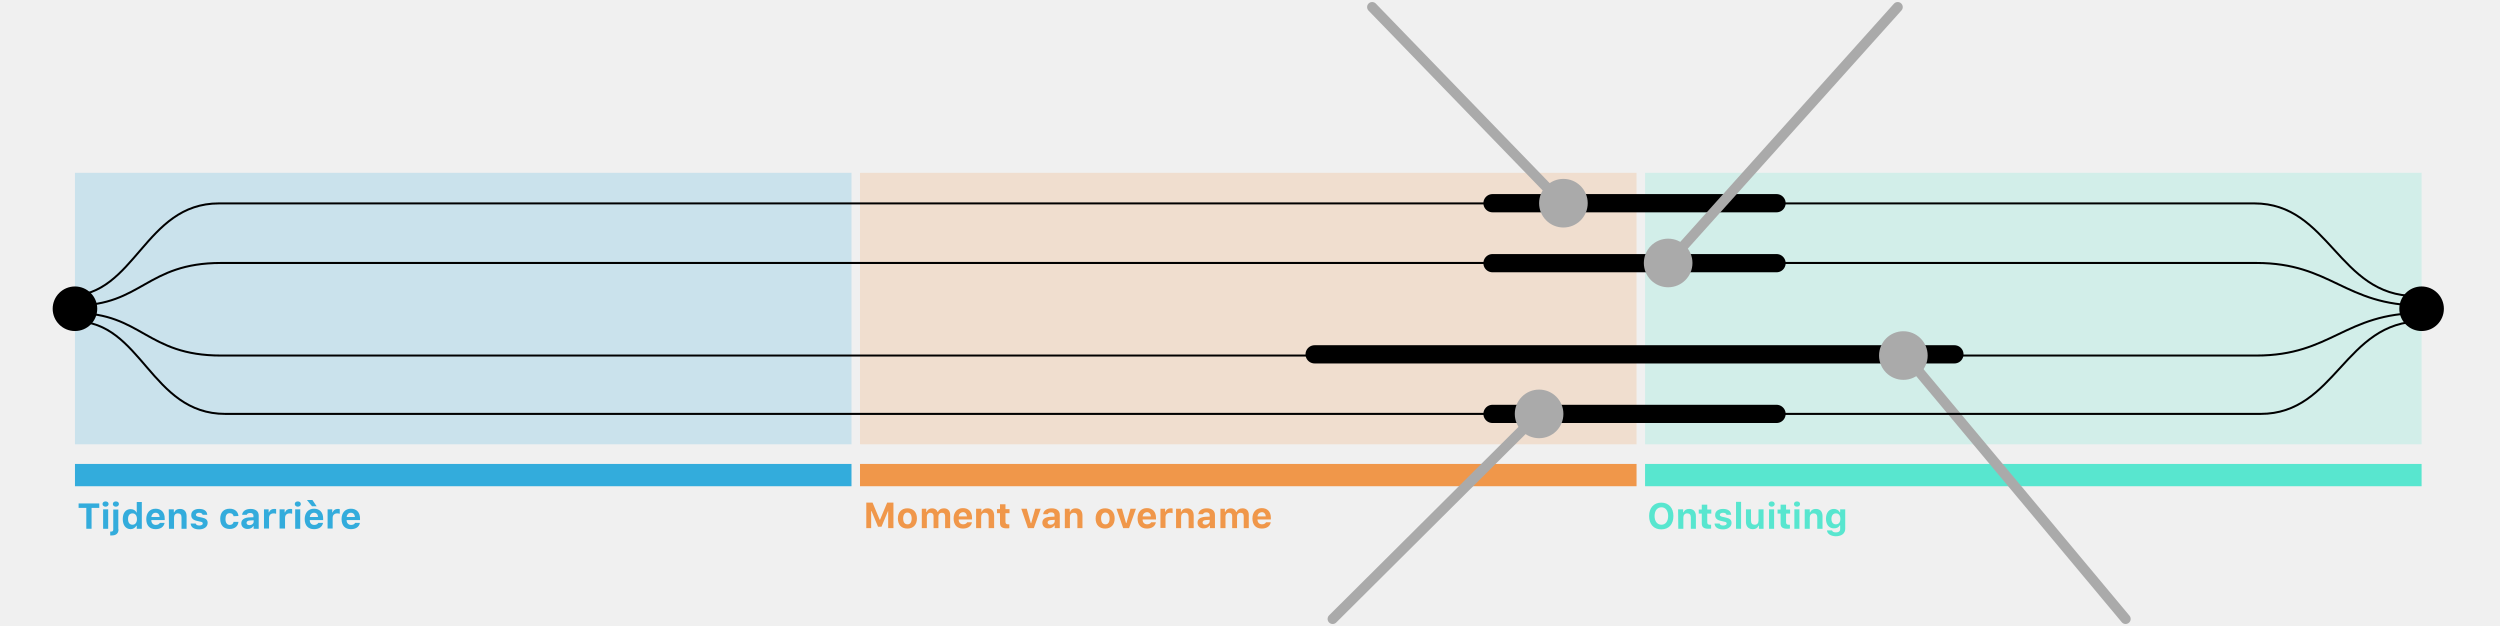
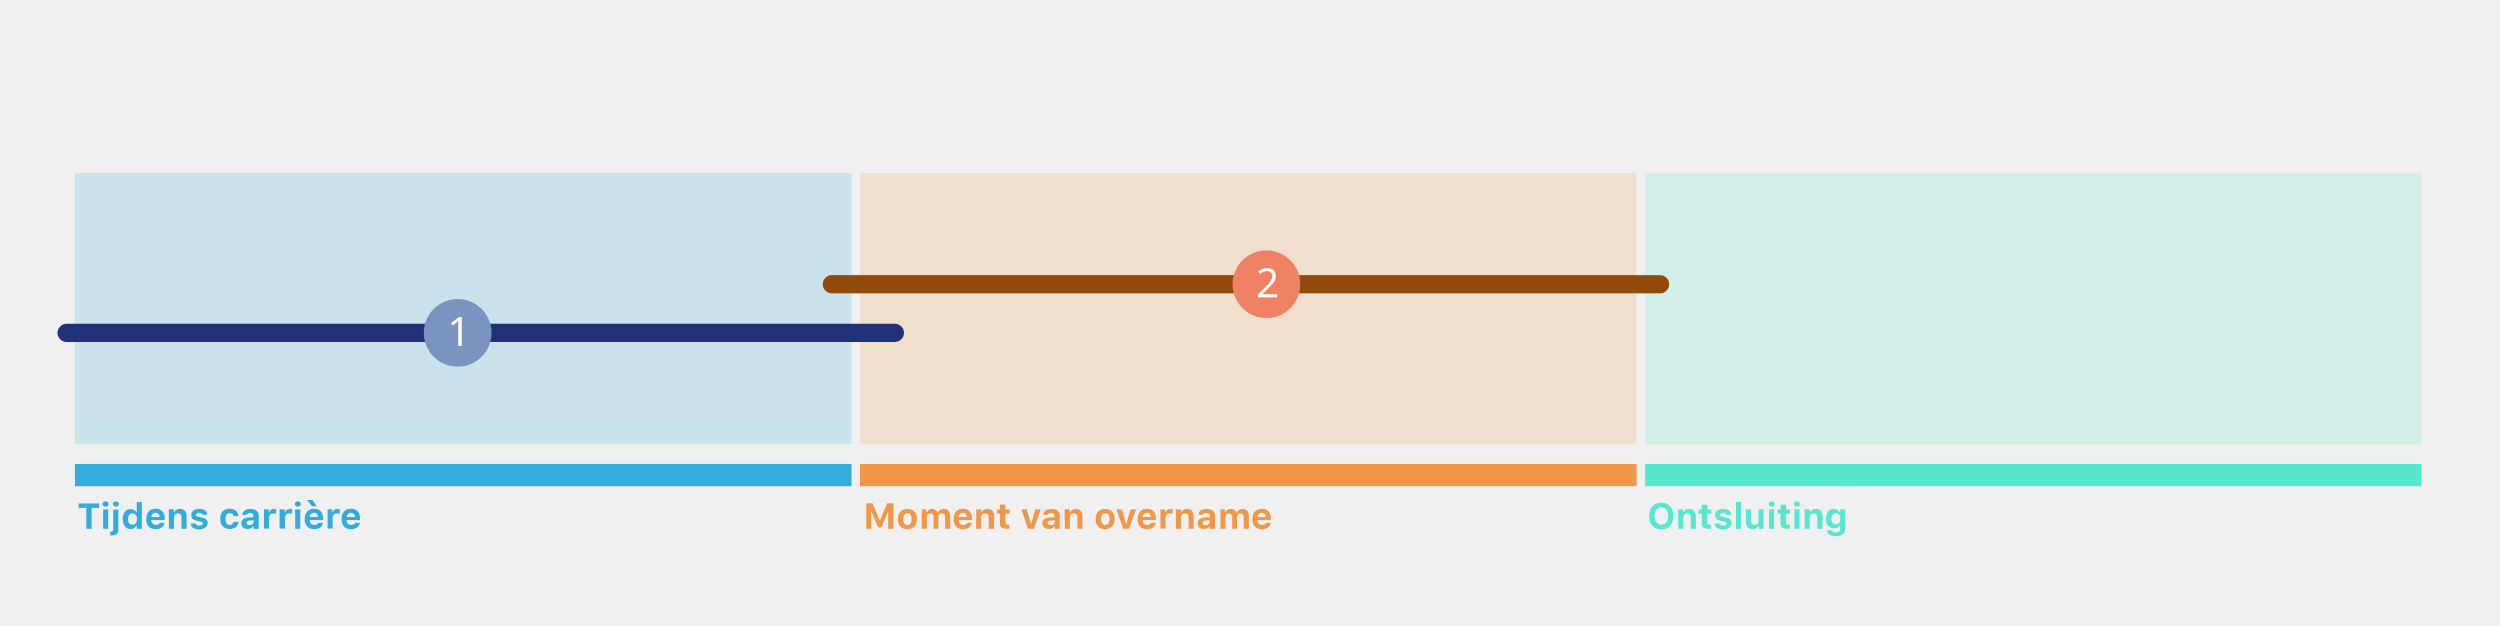
<svg xmlns="http://www.w3.org/2000/svg" version="1.1" id="Layer_1" x="0px" y="0px" viewBox="0 0 1234 308.7" style="enable-background:new 0 0 1234 308.7;" xml:space="preserve">
  <style type="text/css">
- 	.st0{opacity:0.2;fill:#33ACDC;enable-background:new    ;}
- 	.st1{opacity:0.2;fill:#F0974A;enable-background:new    ;}
- 	.st2{opacity:0.2;fill:#58E6CF;enable-background:new    ;}
- 	.st3{enable-background:new    ;}
- 	.st4{fill:#58E6CF;}
- 	.st5{fill:#33ACDC;}
- 	.st6{fill:#F0974A;}
+ 	.st0{enable-background:new    ;}
+ 	.st1{fill:#F0974A;}
+ 	.st2{opacity:0.2;fill:#33ACDC;enable-background:new    ;}
+ 	.st3{opacity:0.2;fill:#F0974A;enable-background:new    ;}
+ 	.st4{opacity:0.2;fill:#58E6CF;enable-background:new    ;}
+ 	.st5{fill:#58E6CF;}
+ 	.st6{fill:#33ACDC;}
	.st7{fill:none;stroke:#000000;stroke-width:5;stroke-linecap:round;stroke-linejoin:round;}
- 	.st8{fill:none;stroke:#000000;stroke-linecap:round;stroke-miterlimit:10;}
- 	.st9{fill:none;stroke:#000000;stroke-width:9;stroke-linecap:round;stroke-linejoin:round;}
- 	.st10{fill:#AAAAAA;}
- 	.st11{fill:none;stroke:#AAAAAA;stroke-width:5;stroke-linecap:round;}
+ 	.st8{fill:none;stroke:#223278;stroke-width:9;stroke-linecap:round;stroke-linejoin:round;}
+ 	.st9{fill:none;stroke:#914A0C;stroke-width:9;stroke-linecap:round;stroke-linejoin:round;}
+ 	.st10{fill:#F08164;}
+ 	.st11{fill:#FFFFFF;}
+ 	.st12{font-family:'MyriadPro-Semibold';}
+ 	.st13{font-size:20px;}
+ 	.st14{fill:#7B93C1;}
</style>
-   <rect id="Rectangle_10_1_" x="37" y="85.3" class="st0" width="383.3" height="134" />
-   <rect id="Rectangle_11_1_" x="424.5" y="85.3" class="st1" width="383.3" height="134" />
-   <rect id="Rectangle_12_1_" x="812" y="85.3" class="st2" width="383.3" height="134" />
-   <g class="st3">
-     <path class="st4" d="M826,254.7c0,4.1-2.3,6.6-6,6.6s-6-2.5-6-6.6c0-4.1,2.4-6.6,6-6.6C823.7,248.1,826,250.7,826,254.7z    M816.7,254.7c0,2.6,1.3,4.3,3.4,4.3c2,0,3.3-1.7,3.3-4.3c0-2.6-1.3-4.3-3.3-4.3C818,250.4,816.7,252.1,816.7,254.7z" />
-     <path class="st4" d="M828.3,251.4h2.5v1.5h0.2c0.4-1.1,1.4-1.7,2.8-1.7c2.1,0,3.3,1.3,3.3,3.6v6.2h-2.5v-5.6c0-1.3-0.6-2-1.8-2   s-1.9,0.8-1.9,2.1v5.5h-2.5L828.3,251.4L828.3,251.4z" />
-     <path class="st4" d="M842.7,249.1v2.4h2v2h-2v4.3c0,0.8,0.4,1.2,1.2,1.2c0.3,0,0.5,0,0.7,0v1.9c-0.3,0.1-0.8,0.1-1.3,0.1   c-2.3,0-3.3-0.8-3.3-2.6v-4.9h-1.5v-2h1.5v-2.4H842.7z" />
-     <path class="st4" d="M850.5,251.2c2.4,0,3.9,1,4,2.9h-2.3c-0.1-0.6-0.7-1-1.7-1c-0.9,0-1.6,0.4-1.6,1c0,0.5,0.4,0.8,1.3,1l1.8,0.4   c1.9,0.4,2.7,1.2,2.7,2.6c0,1.9-1.7,3.2-4.2,3.2s-4.1-1-4.2-2.9h2.5c0.2,0.7,0.8,1,1.8,1s1.7-0.4,1.7-1c0-0.5-0.4-0.8-1.2-0.9   l-1.7-0.4c-1.9-0.4-2.8-1.3-2.8-2.8C846.5,252.4,848.1,251.2,850.5,251.2z" />
-     <path class="st4" d="M856.9,247.7h2.5V261h-2.5V247.7z" />
-     <path class="st4" d="M870.7,261h-2.5v-1.5H868c-0.5,1.1-1.3,1.7-2.8,1.7c-2.1,0-3.4-1.3-3.4-3.5v-6.3h2.5v5.6c0,1.3,0.6,2,1.8,2   c1.3,0,1.9-0.8,1.9-2.1v-5.5h2.5v9.6H870.7z" />
-     <path class="st4" d="M873,248.8c0-0.8,0.6-1.3,1.5-1.3s1.5,0.5,1.5,1.3c0,0.7-0.6,1.3-1.5,1.3S873,249.5,873,248.8z M873.2,251.4   h2.5v9.6h-2.5V251.4z" />
-     <path class="st4" d="M881.6,249.1v2.4h2v2h-2v4.3c0,0.8,0.4,1.2,1.2,1.2c0.3,0,0.5,0,0.7,0v1.9c-0.3,0.1-0.8,0.1-1.3,0.1   c-2.3,0-3.3-0.8-3.3-2.6v-4.9h-1.5v-2h1.5v-2.4H881.6z" />
-     <path class="st4" d="M885.5,248.8c0-0.8,0.6-1.3,1.5-1.3s1.5,0.5,1.5,1.3c0,0.7-0.6,1.3-1.5,1.3C886,250.1,885.5,249.5,885.5,248.8   z M885.7,251.4h2.5v9.6h-2.5V251.4z" />
-     <path class="st4" d="M890.8,251.4h2.5v1.5h0.2c0.4-1.1,1.4-1.7,2.8-1.7c2.1,0,3.3,1.3,3.3,3.6v6.2H897v-5.6c0-1.3-0.6-2-1.8-2   s-1.9,0.8-1.9,2.1v5.5h-2.5V251.4z" />
-     <path class="st4" d="M901.8,261.8h2.5c0.1,0.6,0.8,1,1.9,1c1.4,0,2.1-0.6,2.1-1.7v-1.8h-0.2c-0.5,1-1.5,1.5-2.9,1.5   c-2.4,0-3.9-1.9-3.9-4.7c0-3,1.5-4.9,3.9-4.9c1.3,0,2.4,0.6,2.9,1.7h0.2v-1.5h2.5v9.6c0,2.3-1.8,3.7-4.7,3.7   C903.6,264.6,901.9,263.5,901.8,261.8z M908.4,256.1c0-1.7-0.8-2.7-2.2-2.7s-2.2,1.1-2.2,2.7c0,1.7,0.8,2.7,2.2,2.7   S908.4,257.8,908.4,256.1z" />
+   <g class="st0">
+     <path class="st1" d="M438.4,261v-8.4h-0.1l-3.2,7.7h-1.7l-3.2-7.7H430v8.4h-2.4v-12.6h3.1l3.5,8.4h0.2l3.5-8.4h3.1V261H438.4z" />
+     <path class="st1" d="M443.2,256.2c0-3.1,1.8-5,4.7-5s4.7,1.9,4.7,5c0,3.1-1.8,5-4.7,5C444.9,261.2,443.2,259.4,443.2,256.2z    M450,256.2c0-1.8-0.8-2.9-2.1-2.9c-1.3,0-2.1,1.1-2.1,2.9c0,1.9,0.8,2.9,2.1,2.9C449.2,259.2,450,258.1,450,256.2z" />
+     <path class="st1" d="M454.7,251.4h2.5v1.6h0.2c0.4-1.1,1.4-1.8,2.7-1.8c1.3,0,2.3,0.7,2.7,1.8h0.2c0.4-1.1,1.5-1.8,2.9-1.8   c1.9,0,3.1,1.2,3.1,3.2v6.6h-2.5v-5.9c0-1.1-0.5-1.7-1.6-1.7c-1,0-1.7,0.7-1.7,1.7v5.9h-2.4v-6c0-1-0.6-1.6-1.6-1.6   s-1.7,0.8-1.7,1.8v5.8H455v-9.6H454.7z" />
+     <path class="st1" d="M479.7,258.3c-0.4,1.8-2,2.9-4.4,2.9c-2.9,0-4.6-1.8-4.6-5c0-3.1,1.8-5.1,4.6-5.1c2.8,0,4.5,1.8,4.5,4.8v0.8   h-6.6v0.1c0,1.4,0.9,2.3,2.2,2.3c1,0,1.7-0.4,2-1h2.3V258.3z M473.2,255.2h4.1c-0.1-1.3-0.8-2.1-2-2.1   C474.1,253.2,473.3,254,473.2,255.2z" />
+     <path class="st1" d="M481.9,251.4h2.5v1.5h0.2c0.4-1.1,1.4-1.7,2.8-1.7c2.1,0,3.3,1.3,3.3,3.6v6.2H488v-5.6c0-1.3-0.6-2-1.8-2   c-1.2,0-1.9,0.8-1.9,2.1v5.5h-2.5L481.9,251.4L481.9,251.4z" />
+     <path class="st1" d="M496.3,249.1v2.4h2v2h-2v4.3c0,0.8,0.4,1.2,1.2,1.2c0.3,0,0.5,0,0.7,0v1.9c-0.3,0.1-0.8,0.1-1.3,0.1   c-2.3,0-3.3-0.8-3.3-2.6v-4.9h-1.5v-2h1.5v-2.4H496.3z" />
+     <path class="st1" d="M510.3,261h-2.9l-3.3-9.6h2.7l2,7.1h0.2l2-7.1h2.7L510.3,261z" />
+     <path class="st1" d="M514.5,258.3c0-1.7,1.3-2.7,3.7-2.9l2.3-0.1v-0.8c0-0.8-0.6-1.3-1.6-1.3c-0.9,0-1.5,0.3-1.7,0.9h-2.3   c0.2-1.8,1.8-2.9,4.2-2.9c2.5,0,4,1.2,4,3.3v6.5h-2.5v-1.3h-0.2c-0.5,0.9-1.5,1.4-2.8,1.4C515.8,261.2,514.5,260,514.5,258.3z    M520.6,257.5v-0.7l-1.9,0.1c-1.1,0.1-1.6,0.5-1.6,1.2s0.6,1.1,1.5,1.1C519.7,259.3,520.6,258.5,520.6,257.5z" />
+     <path class="st1" d="M525.5,251.4h2.5v1.5h0.2c0.4-1.1,1.4-1.7,2.8-1.7c2.1,0,3.3,1.3,3.3,3.6v6.2h-2.5v-5.6c0-1.3-0.6-2-1.8-2   s-1.9,0.8-1.9,2.1v5.5h-2.5L525.5,251.4L525.5,251.4z" />
+     <path class="st1" d="M540.8,256.2c0-3.1,1.8-5,4.7-5s4.7,1.9,4.7,5c0,3.1-1.8,5-4.7,5S540.8,259.4,540.8,256.2z M547.7,256.2   c0-1.8-0.8-2.9-2.1-2.9s-2.1,1.1-2.1,2.9c0,1.9,0.8,2.9,2.1,2.9C546.9,259.2,547.7,258.1,547.7,256.2z" />
+     <path class="st1" d="M557.3,261h-2.9l-3.3-9.6h2.7l2,7.1h0.2l2-7.1h2.7L557.3,261z" />
+     <path class="st1" d="M570.5,258.3c-0.4,1.8-2,2.9-4.4,2.9c-2.9,0-4.6-1.8-4.6-5c0-3.1,1.8-5.1,4.6-5.1s4.5,1.8,4.5,4.8v0.8H564v0.1   c0,1.4,0.9,2.3,2.2,2.3c1,0,1.7-0.4,2-1h2.3V258.3z M564,255.2h4.1c-0.1-1.3-0.8-2.1-2-2.1C564.9,253.2,564.1,254,564,255.2z" />
+     <path class="st1" d="M572.6,251.4h2.5v1.5h0.2c0.3-1,1.2-1.7,2.5-1.7c0.3,0,0.8,0,1,0.1v2.3c-0.2-0.1-0.8-0.2-1.2-0.2   c-1.4,0-2.3,0.8-2.3,2.2v5.3h-2.5v-9.5H572.6z" />
+     <path class="st1" d="M580.4,251.4h2.5v1.5h0.2c0.4-1.1,1.4-1.7,2.8-1.7c2.1,0,3.3,1.3,3.3,3.6v6.2h-2.5v-5.6c0-1.3-0.6-2-1.8-2   s-1.9,0.8-1.9,2.1v5.5h-2.5L580.4,251.4L580.4,251.4z" />
+     <path class="st1" d="M591.1,258.3c0-1.7,1.3-2.7,3.7-2.9l2.3-0.1v-0.8c0-0.8-0.6-1.3-1.6-1.3c-0.9,0-1.5,0.3-1.7,0.9h-2.3   c0.2-1.8,1.8-2.9,4.2-2.9c2.5,0,4,1.2,4,3.3v6.5h-2.5v-1.3H597c-0.5,0.9-1.5,1.4-2.8,1.4C592.4,261.2,591.1,260,591.1,258.3z    M597.1,257.5v-0.7l-1.9,0.1c-1.1,0.1-1.6,0.5-1.6,1.2s0.6,1.1,1.5,1.1C596.2,259.3,597.1,258.5,597.1,257.5z" />
+     <path class="st1" d="M602.1,251.4h2.5v1.6h0.2c0.4-1.1,1.4-1.8,2.7-1.8s2.3,0.7,2.7,1.8h0.2c0.4-1.1,1.5-1.8,2.9-1.8   c1.9,0,3.1,1.2,3.1,3.2v6.6h-2.5v-5.9c0-1.1-0.5-1.7-1.6-1.7c-1,0-1.7,0.7-1.7,1.7v5.9h-2.4v-6c0-1-0.6-1.6-1.6-1.6   s-1.7,0.8-1.7,1.8v5.8h-2.5v-9.6H602.1z" />
+     <path class="st1" d="M627.2,258.3c-0.4,1.8-2,2.9-4.4,2.9c-2.9,0-4.6-1.8-4.6-5c0-3.1,1.8-5.1,4.6-5.1s4.5,1.8,4.5,4.8v0.8h-6.6   v0.1c0,1.4,0.9,2.3,2.2,2.3c1,0,1.7-0.4,2-1h2.3V258.3z M620.7,255.2h4.1c-0.1-1.3-0.8-2.1-2-2.1   C621.6,253.2,620.8,254,620.7,255.2z" />
  </g>
-   <g class="st3">
-     <path class="st5" d="M42.6,261v-10.3h-3.8v-2.2H49v2.2h-3.8V261H42.6z" />
-     <path class="st5" d="M50.6,248.8c0-0.8,0.6-1.3,1.5-1.3s1.5,0.5,1.5,1.3c0,0.7-0.6,1.3-1.5,1.3C51.2,250.1,50.6,249.5,50.6,248.8z    M50.9,251.4h2.5v9.6h-2.5V251.4z" />
-     <path class="st5" d="M58.5,261.3c0,2-1.2,3-3.4,3c-0.2,0-0.6,0-0.7,0v-1.9c0.1,0,0.2,0,0.3,0c0.9,0,1.2-0.3,1.2-1.1v-9.8h2.5v9.8   H58.5z M55.7,248.8c0-0.8,0.6-1.3,1.5-1.3s1.5,0.5,1.5,1.3c0,0.7-0.6,1.3-1.5,1.3S55.7,249.5,55.7,248.8z" />
-     <path class="st5" d="M60.6,256.2c0-3.1,1.5-4.9,3.9-4.9c1.3,0,2.4,0.6,2.9,1.7h0.1v-5.2H70V261h-2.5v-1.5h-0.2   c-0.5,1-1.6,1.7-2.9,1.7C62.1,261.1,60.6,259.3,60.6,256.2z M63.2,256.2c0,1.8,0.8,2.8,2.2,2.8s2.2-1.1,2.2-2.8   c0-1.7-0.8-2.8-2.2-2.8S63.2,254.4,63.2,256.2z" />
-     <path class="st5" d="M81.2,258.3c-0.4,1.8-2,2.9-4.4,2.9c-2.9,0-4.6-1.8-4.6-5c0-3.1,1.8-5.1,4.6-5.1c2.8,0,4.5,1.8,4.5,4.8v0.8   h-6.6v0.1c0,1.4,0.9,2.3,2.2,2.3c1,0,1.7-0.4,2-1h2.3V258.3z M74.7,255.2h4.1c-0.1-1.3-0.8-2.1-2-2.1   C75.6,253.1,74.8,254,74.7,255.2z" />
-     <path class="st5" d="M83.3,251.4h2.5v1.5H86c0.4-1.1,1.4-1.7,2.8-1.7c2.1,0,3.3,1.3,3.3,3.6v6.2h-2.5v-5.6c0-1.3-0.6-2-1.8-2   c-1.2,0-1.9,0.8-1.9,2.1v5.5h-2.5L83.3,251.4L83.3,251.4z" />
-     <path class="st5" d="M98.3,251.2c2.4,0,3.9,1,4,2.9H100c-0.1-0.6-0.7-1-1.7-1c-0.9,0-1.6,0.4-1.6,1c0,0.5,0.4,0.8,1.3,1l1.8,0.4   c1.9,0.4,2.7,1.2,2.7,2.6c0,1.9-1.7,3.2-4.2,3.2s-4.1-1-4.2-2.9h2.5c0.2,0.7,0.8,1,1.8,1s1.7-0.4,1.7-1c0-0.5-0.4-0.8-1.2-0.9   l-1.7-0.4c-1.9-0.4-2.8-1.3-2.8-2.8C94.3,252.4,95.9,251.2,98.3,251.2z" />
-     <path class="st5" d="M115.3,254.8c-0.2-0.9-0.8-1.5-1.9-1.5c-1.4,0-2.1,1-2.1,2.9c0,1.9,0.8,2.9,2.1,2.9c1,0,1.7-0.5,1.9-1.5h2.4   c-0.2,2.1-1.8,3.5-4.3,3.5c-3,0-4.7-1.8-4.7-5c0-3.2,1.7-5,4.7-5c2.5,0,4.1,1.4,4.3,3.6L115.3,254.8L115.3,254.8z" />
-     <path class="st5" d="M119.1,258.3c0-1.7,1.3-2.7,3.7-2.9l2.3-0.1v-0.8c0-0.8-0.6-1.3-1.6-1.3c-0.9,0-1.5,0.3-1.7,0.9h-2.3   c0.2-1.8,1.8-2.9,4.2-2.9c2.5,0,4,1.2,4,3.3v6.5h-2.5v-1.3H125c-0.5,0.9-1.5,1.4-2.8,1.4C120.4,261.1,119.1,260,119.1,258.3z    M125.2,257.5v-0.7l-1.9,0.1c-1.1,0.1-1.6,0.5-1.6,1.2s0.6,1.1,1.5,1.1C124.3,259.2,125.2,258.5,125.2,257.5z" />
-     <path class="st5" d="M130.1,251.4h2.5v1.5h0.2c0.3-1,1.2-1.7,2.5-1.7c0.3,0,0.8,0,1,0.1v2.3c-0.2-0.1-0.8-0.2-1.2-0.2   c-1.4,0-2.3,0.8-2.3,2.2v5.3h-2.5v-9.5H130.1z" />
-     <path class="st5" d="M138,251.4h2.5v1.5h0.2c0.3-1,1.2-1.7,2.5-1.7c0.3,0,0.8,0,1,0.1v2.3c-0.2-0.1-0.8-0.2-1.2-0.2   c-1.4,0-2.3,0.8-2.3,2.2v5.3H138V251.4z" />
-     <path class="st5" d="M145.5,248.8c0-0.8,0.6-1.3,1.5-1.3s1.5,0.5,1.5,1.3c0,0.7-0.6,1.3-1.5,1.3S145.5,249.5,145.5,248.8z    M145.7,251.4h2.5v9.6h-2.5V251.4z" />
-     <path class="st5" d="M159.4,258.3c-0.4,1.8-2,2.9-4.4,2.9c-2.9,0-4.6-1.8-4.6-5c0-3.1,1.8-5.1,4.6-5.1s4.5,1.8,4.5,4.8v0.8h-6.6   v0.1c0,1.4,0.9,2.3,2.2,2.3c1,0,1.7-0.4,2-1h2.3V258.3z M154,249.9l-2.5-3.1h2.7l2.1,3.1H154z M152.9,255.2h4.1   c-0.1-1.3-0.8-2.1-2-2.1C153.8,253.1,153,254,152.9,255.2z" />
-     <path class="st5" d="M161.5,251.4h2.5v1.5h0.2c0.3-1,1.2-1.7,2.5-1.7c0.3,0,0.8,0,1,0.1v2.3c-0.2-0.1-0.8-0.2-1.2-0.2   c-1.4,0-2.3,0.8-2.3,2.2v5.3h-2.5v-9.5H161.5z" />
-     <path class="st5" d="M177.6,258.3c-0.4,1.8-2,2.9-4.4,2.9c-2.9,0-4.6-1.8-4.6-5c0-3.1,1.8-5.1,4.6-5.1s4.5,1.8,4.5,4.8v0.8h-6.6   v0.1c0,1.4,0.9,2.3,2.2,2.3c1,0,1.7-0.4,2-1h2.3V258.3z M171.1,255.2h4.1c-0.1-1.3-0.8-2.1-2-2.1C172,253.1,171.2,254,171.1,255.2z   " />
+   <rect id="Rectangle_10_1_" x="37" y="85.3" class="st2" width="383.3" height="134" />
+   <rect id="Rectangle_11_1_" x="424.5" y="85.3" class="st3" width="383.3" height="134" />
+   <rect id="Rectangle_12_1_" x="812" y="85.3" class="st4" width="383.3" height="134" />
+   <g class="st0">
+     <path class="st5" d="M826,254.7c0,4.1-2.3,6.6-6,6.6s-6-2.5-6-6.6c0-4.1,2.4-6.6,6-6.6C823.7,248.1,826,250.7,826,254.7z    M816.7,254.7c0,2.6,1.3,4.3,3.4,4.3c2,0,3.3-1.7,3.3-4.3c0-2.6-1.3-4.3-3.3-4.3C818,250.4,816.7,252.1,816.7,254.7z" />
+     <path class="st5" d="M828.3,251.4h2.5v1.5h0.2c0.4-1.1,1.4-1.7,2.8-1.7c2.1,0,3.3,1.3,3.3,3.6v6.2h-2.5v-5.6c0-1.3-0.6-2-1.8-2   s-1.9,0.8-1.9,2.1v5.5h-2.5L828.3,251.4L828.3,251.4z" />
+     <path class="st5" d="M842.7,249.1v2.4h2v2h-2v4.3c0,0.8,0.4,1.2,1.2,1.2c0.3,0,0.5,0,0.7,0v1.9c-0.3,0.1-0.8,0.1-1.3,0.1   c-2.3,0-3.3-0.8-3.3-2.6v-4.9h-1.5v-2h1.5v-2.4H842.7z" />
+     <path class="st5" d="M850.5,251.2c2.4,0,3.9,1,4,2.9h-2.3c-0.1-0.6-0.7-1-1.7-1c-0.9,0-1.6,0.4-1.6,1c0,0.5,0.4,0.8,1.3,1l1.8,0.4   c1.9,0.4,2.7,1.2,2.7,2.6c0,1.9-1.7,3.2-4.2,3.2s-4.1-1-4.2-2.9h2.5c0.2,0.7,0.8,1,1.8,1s1.7-0.4,1.7-1c0-0.5-0.4-0.8-1.2-0.9   l-1.7-0.4c-1.9-0.4-2.8-1.3-2.8-2.8C846.5,252.4,848.1,251.2,850.5,251.2z" />
+     <path class="st5" d="M856.9,247.7h2.5V261h-2.5V247.7z" />
+     <path class="st5" d="M870.7,261h-2.5v-1.5H868c-0.5,1.1-1.3,1.7-2.8,1.7c-2.1,0-3.4-1.3-3.4-3.5v-6.3h2.5v5.6c0,1.3,0.6,2,1.8,2   c1.3,0,1.9-0.8,1.9-2.1v-5.5h2.5v9.6H870.7z" />
+     <path class="st5" d="M873,248.8c0-0.8,0.6-1.3,1.5-1.3s1.5,0.5,1.5,1.3c0,0.7-0.6,1.3-1.5,1.3S873,249.5,873,248.8z M873.2,251.4   h2.5v9.6h-2.5V251.4z" />
+     <path class="st5" d="M881.6,249.1v2.4h2v2h-2v4.3c0,0.8,0.4,1.2,1.2,1.2c0.3,0,0.5,0,0.7,0v1.9c-0.3,0.1-0.8,0.1-1.3,0.1   c-2.3,0-3.3-0.8-3.3-2.6v-4.9h-1.5v-2h1.5v-2.4H881.6z" />
+     <path class="st5" d="M885.5,248.8c0-0.8,0.6-1.3,1.5-1.3s1.5,0.5,1.5,1.3c0,0.7-0.6,1.3-1.5,1.3C886,250.1,885.5,249.5,885.5,248.8   z M885.7,251.4h2.5v9.6h-2.5V251.4z" />
+     <path class="st5" d="M890.8,251.4h2.5v1.5h0.2c0.4-1.1,1.4-1.7,2.8-1.7c2.1,0,3.3,1.3,3.3,3.6v6.2H897v-5.6c0-1.3-0.6-2-1.8-2   s-1.9,0.8-1.9,2.1v5.5h-2.5V251.4z" />
+     <path class="st5" d="M901.8,261.8h2.5c0.1,0.6,0.8,1,1.9,1c1.4,0,2.1-0.6,2.1-1.7v-1.8h-0.2c-0.5,1-1.5,1.5-2.9,1.5   c-2.4,0-3.9-1.9-3.9-4.7c0-3,1.5-4.9,3.9-4.9c1.3,0,2.4,0.6,2.9,1.7h0.2v-1.5h2.5v9.6c0,2.3-1.8,3.7-4.7,3.7   C903.6,264.6,901.9,263.5,901.8,261.8z M908.4,256.1c0-1.7-0.8-2.7-2.2-2.7s-2.2,1.1-2.2,2.7c0,1.7,0.8,2.7,2.2,2.7   S908.4,257.8,908.4,256.1z" />
  </g>
-   <rect id="Rectangle_10" x="37" y="229" class="st5" width="383.3" height="11" />
-   <rect id="Rectangle_11" x="424.5" y="229" class="st6" width="383.3" height="11" />
-   <rect id="Rectangle_12" x="812" y="229" class="st4" width="383.3" height="11" />
+   <g class="st0">
+     <path class="st6" d="M42.6,261v-10.3h-3.8v-2.2H49v2.2h-3.8V261H42.6z" />
+     <path class="st6" d="M50.6,248.8c0-0.8,0.6-1.3,1.5-1.3s1.5,0.5,1.5,1.3c0,0.7-0.6,1.3-1.5,1.3C51.2,250.1,50.6,249.5,50.6,248.8z    M50.9,251.4h2.5v9.6h-2.5V251.4z" />
+     <path class="st6" d="M58.5,261.3c0,2-1.2,3-3.4,3c-0.2,0-0.6,0-0.7,0v-1.9c0.1,0,0.2,0,0.3,0c0.9,0,1.2-0.3,1.2-1.1v-9.8h2.5v9.8   H58.5z M55.7,248.8c0-0.8,0.6-1.3,1.5-1.3s1.5,0.5,1.5,1.3c0,0.7-0.6,1.3-1.5,1.3S55.7,249.5,55.7,248.8z" />
+     <path class="st6" d="M60.6,256.2c0-3.1,1.5-4.9,3.9-4.9c1.3,0,2.4,0.6,2.9,1.7h0.1v-5.2H70V261h-2.5v-1.5h-0.2   c-0.5,1-1.6,1.7-2.9,1.7C62.1,261.1,60.6,259.3,60.6,256.2z M63.2,256.2c0,1.8,0.8,2.8,2.2,2.8s2.2-1.1,2.2-2.8   c0-1.7-0.8-2.8-2.2-2.8S63.2,254.4,63.2,256.2z" />
+     <path class="st6" d="M81.2,258.3c-0.4,1.8-2,2.9-4.4,2.9c-2.9,0-4.6-1.8-4.6-5c0-3.1,1.8-5.1,4.6-5.1c2.8,0,4.5,1.8,4.5,4.8v0.8   h-6.6v0.1c0,1.4,0.9,2.3,2.2,2.3c1,0,1.7-0.4,2-1h2.3V258.3z M74.7,255.2h4.1c-0.1-1.3-0.8-2.1-2-2.1   C75.6,253.1,74.8,254,74.7,255.2z" />
+     <path class="st6" d="M83.3,251.4h2.5v1.5H86c0.4-1.1,1.4-1.7,2.8-1.7c2.1,0,3.3,1.3,3.3,3.6v6.2h-2.5v-5.6c0-1.3-0.6-2-1.8-2   c-1.2,0-1.9,0.8-1.9,2.1v5.5h-2.5L83.3,251.4L83.3,251.4z" />
+     <path class="st6" d="M98.3,251.2c2.4,0,3.9,1,4,2.9H100c-0.1-0.6-0.7-1-1.7-1c-0.9,0-1.6,0.4-1.6,1c0,0.5,0.4,0.8,1.3,1l1.8,0.4   c1.9,0.4,2.7,1.2,2.7,2.6c0,1.9-1.7,3.2-4.2,3.2s-4.1-1-4.2-2.9h2.5c0.2,0.7,0.8,1,1.8,1s1.7-0.4,1.7-1c0-0.5-0.4-0.8-1.2-0.9   l-1.7-0.4c-1.9-0.4-2.8-1.3-2.8-2.8C94.3,252.4,95.9,251.2,98.3,251.2z" />
+     <path class="st6" d="M115.3,254.8c-0.2-0.9-0.8-1.5-1.9-1.5c-1.4,0-2.1,1-2.1,2.9c0,1.9,0.8,2.9,2.1,2.9c1,0,1.7-0.5,1.9-1.5h2.4   c-0.2,2.1-1.8,3.5-4.3,3.5c-3,0-4.7-1.8-4.7-5c0-3.2,1.7-5,4.7-5c2.5,0,4.1,1.4,4.3,3.6L115.3,254.8L115.3,254.8z" />
+     <path class="st6" d="M119.1,258.3c0-1.7,1.3-2.7,3.7-2.9l2.3-0.1v-0.8c0-0.8-0.6-1.3-1.6-1.3c-0.9,0-1.5,0.3-1.7,0.9h-2.3   c0.2-1.8,1.8-2.9,4.2-2.9c2.5,0,4,1.2,4,3.3v6.5h-2.5v-1.3H125c-0.5,0.9-1.5,1.4-2.8,1.4C120.4,261.1,119.1,260,119.1,258.3z    M125.2,257.5v-0.7l-1.9,0.1c-1.1,0.1-1.6,0.5-1.6,1.2s0.6,1.1,1.5,1.1C124.3,259.2,125.2,258.5,125.2,257.5z" />
+     <path class="st6" d="M130.1,251.4h2.5v1.5h0.2c0.3-1,1.2-1.7,2.5-1.7c0.3,0,0.8,0,1,0.1v2.3c-0.2-0.1-0.8-0.2-1.2-0.2   c-1.4,0-2.3,0.8-2.3,2.2v5.3h-2.5v-9.5H130.1z" />
+     <path class="st6" d="M138,251.4h2.5v1.5h0.2c0.3-1,1.2-1.7,2.5-1.7c0.3,0,0.8,0,1,0.1v2.3c-0.2-0.1-0.8-0.2-1.2-0.2   c-1.4,0-2.3,0.8-2.3,2.2v5.3H138V251.4z" />
+     <path class="st6" d="M145.5,248.8c0-0.8,0.6-1.3,1.5-1.3s1.5,0.5,1.5,1.3c0,0.7-0.6,1.3-1.5,1.3S145.5,249.5,145.5,248.8z    M145.7,251.4h2.5v9.6h-2.5V251.4z" />
+     <path class="st6" d="M159.4,258.3c-0.4,1.8-2,2.9-4.4,2.9c-2.9,0-4.6-1.8-4.6-5c0-3.1,1.8-5.1,4.6-5.1s4.5,1.8,4.5,4.8v0.8h-6.6   v0.1c0,1.4,0.9,2.3,2.2,2.3c1,0,1.7-0.4,2-1h2.3V258.3z M154,249.9l-2.5-3.1h2.7l2.1,3.1H154z M152.9,255.2h4.1   c-0.1-1.3-0.8-2.1-2-2.1C153.8,253.1,153,254,152.9,255.2z" />
+     <path class="st6" d="M161.5,251.4h2.5v1.5h0.2c0.3-1,1.2-1.7,2.5-1.7c0.3,0,0.8,0,1,0.1v2.3c-0.2-0.1-0.8-0.2-1.2-0.2   c-1.4,0-2.3,0.8-2.3,2.2v5.3h-2.5v-9.5H161.5z" />
+     <path class="st6" d="M177.6,258.3c-0.4,1.8-2,2.9-4.4,2.9c-2.9,0-4.6-1.8-4.6-5c0-3.1,1.8-5.1,4.6-5.1s4.5,1.8,4.5,4.8v0.8h-6.6   v0.1c0,1.4,0.9,2.3,2.2,2.3c1,0,1.7-0.4,2-1h2.3V258.3z M171.1,255.2h4.1c-0.1-1.3-0.8-2.1-2-2.1C172,253.1,171.2,254,171.1,255.2z   " />
+   </g>
+   <rect id="Rectangle_10" x="37" y="229" class="st6" width="383.3" height="11" />
+   <rect id="Rectangle_11" x="424.5" y="229" class="st1" width="383.3" height="11" />
+   <rect id="Rectangle_12" x="812" y="229" class="st5" width="383.3" height="11" />
  <path class="st7" d="M469.7,167.8" />
-   <g id="Component_1_17" transform="translate(0 132.5)">
-     <circle id="Ellipse_1" cx="37" cy="19.9" r="11" />
-   </g>
-   <g id="Component_1_18" transform="translate(1212 132.5)">
-     <circle id="Ellipse_1-2" cx="-16.7" cy="19.9" r="11" />
-   </g>
-   <path class="st8" d="M37,150.8L37,150.8c33,0,35.2-21,72.1-21h1004.6c37.2,0,43.5,21,81.6,21l0,0" />
-   <path class="st8" d="M37,154.5L37,154.5c33,0,35.2,21,72.1,21h1004.6c37.2,0,43.5-21,81.6-21l0,0" />
-   <line class="st9" x1="736.7" y1="129.9" x2="876.9" y2="129.9" />
-   <line class="st9" x1="736.7" y1="100.3" x2="876.9" y2="100.3" />
-   <line class="st9" x1="736.7" y1="204.3" x2="876.9" y2="204.3" />
-   <line class="st9" x1="648.9" y1="174.9" x2="964.7" y2="174.9" />
-   <circle id="Ellipse_47_1_" class="st10" cx="823.4" cy="129.8" r="12" />
-   <circle id="Ellipse_47_3_" class="st10" cx="939.5" cy="175.5" r="12" />
-   <line id="Line_7_3_" class="st11" x1="1049.2" y1="305.5" x2="940.1" y2="174.9" />
-   <line id="Line_7_2_" class="st11" x1="657.8" y1="305.5" x2="759.5" y2="204.3" />
-   <path class="st8" d="M33.9,146.1L33.9,146.1c33,0,37.3-45.7,74.2-45.7h1004.6c37.2,0,41.4,45.7,79.5,45.7l0,0" />
-   <path class="st8" d="M37,158.6L37,158.6c33,0,37.3,45.7,74.2,45.7h1004.6c37.2,0,41.4-45.7,79.5-45.7l0,0" />
-   <line id="Line_7_1_" class="st11" x1="823.4" y1="129.8" x2="936.7" y2="3.5" />
-   <line id="Line_7_4_" class="st11" x1="771.7" y1="101" x2="677.3" y2="3.5" />
-   <circle id="Ellipse_47_2_" class="st10" cx="771.7" cy="100.3" r="12" />
-   <circle id="Ellipse_47_4_" class="st10" cx="759.7" cy="204.3" r="12" />
-   <g class="st3">
-     <path class="st6" d="M438.4,260.7v-8.4h-0.1l-3.2,7.7h-1.7l-3.2-7.7H430v8.4h-2.4v-12.6h3.1l3.5,8.4h0.2l3.5-8.4h3.1v12.6H438.4z" />
-     <path class="st6" d="M443.2,255.9c0-3.1,1.8-5,4.7-5s4.7,1.9,4.7,5c0,3.1-1.8,5-4.7,5C444.9,260.9,443.2,259.1,443.2,255.9z    M450,255.9c0-1.8-0.8-2.9-2.1-2.9c-1.3,0-2.1,1.1-2.1,2.9c0,1.9,0.8,2.9,2.1,2.9C449.2,258.9,450,257.8,450,255.9z" />
-     <path class="st6" d="M454.7,251.1h2.5v1.6h0.2c0.4-1.1,1.4-1.8,2.7-1.8c1.3,0,2.3,0.7,2.7,1.8h0.2c0.4-1.1,1.5-1.8,2.9-1.8   c1.9,0,3.1,1.2,3.1,3.2v6.6h-2.5v-5.9c0-1.1-0.5-1.7-1.6-1.7c-1,0-1.7,0.7-1.7,1.7v5.9h-2.4v-6c0-1-0.6-1.6-1.6-1.6   c-1,0-1.7,0.8-1.7,1.8v5.8h-2.5V251.1z" />
-     <path class="st6" d="M479.7,258c-0.4,1.8-2,2.9-4.4,2.9c-2.9,0-4.6-1.8-4.6-5c0-3.1,1.8-5.1,4.6-5.1c2.8,0,4.5,1.8,4.5,4.8v0.8   h-6.6v0.1c0,1.4,0.9,2.3,2.2,2.3c1,0,1.7-0.4,2-1H479.7z M473.2,254.9h4.1c-0.1-1.3-0.8-2.1-2-2.1   C474.1,252.9,473.3,253.7,473.2,254.9z" />
-     <path class="st6" d="M481.9,251.1h2.5v1.5h0.2c0.4-1.1,1.4-1.7,2.8-1.7c2.1,0,3.3,1.3,3.3,3.6v6.2H488v-5.6c0-1.3-0.6-2-1.8-2   c-1.2,0-1.9,0.8-1.9,2.1v5.5h-2.5V251.1z" />
-     <path class="st6" d="M496.3,248.9v2.4h2v2h-2v4.3c0,0.8,0.4,1.2,1.2,1.2c0.3,0,0.5,0,0.7,0v1.9c-0.3,0.1-0.8,0.1-1.3,0.1   c-2.3,0-3.3-0.8-3.3-2.6v-4.9h-1.5v-2h1.5v-2.4H496.3z" />
-     <path class="st6" d="M510.3,260.7h-2.9l-3.3-9.6h2.7l2,7.1h0.2l2-7.1h2.7L510.3,260.7z" />
-     <path class="st6" d="M514.5,258c0-1.7,1.3-2.7,3.7-2.9l2.3-0.1v-0.8c0-0.8-0.6-1.3-1.6-1.3c-0.9,0-1.5,0.3-1.7,0.9h-2.3   c0.2-1.8,1.8-2.9,4.2-2.9c2.5,0,4,1.2,4,3.3v6.5h-2.5v-1.3h-0.2c-0.5,0.9-1.5,1.4-2.8,1.4C515.8,260.9,514.5,259.8,514.5,258z    M520.6,257.3v-0.7l-1.9,0.1c-1.1,0.1-1.6,0.5-1.6,1.2c0,0.7,0.6,1.1,1.5,1.1C519.7,259,520.6,258.2,520.6,257.3z" />
-     <path class="st6" d="M525.5,251.1h2.5v1.5h0.2c0.4-1.1,1.4-1.7,2.8-1.7c2.1,0,3.3,1.3,3.3,3.6v6.2h-2.5v-5.6c0-1.3-0.6-2-1.8-2   c-1.2,0-1.9,0.8-1.9,2.1v5.5h-2.5V251.1z" />
-     <path class="st6" d="M540.8,255.9c0-3.1,1.8-5,4.7-5s4.7,1.9,4.7,5c0,3.1-1.8,5-4.7,5S540.8,259.1,540.8,255.9z M547.7,255.9   c0-1.8-0.8-2.9-2.1-2.9c-1.3,0-2.1,1.1-2.1,2.9c0,1.9,0.8,2.9,2.1,2.9C546.9,258.9,547.7,257.8,547.7,255.9z" />
-     <path class="st6" d="M557.3,260.7h-2.9l-3.3-9.6h2.7l2,7.1h0.2l2-7.1h2.7L557.3,260.7z" />
-     <path class="st6" d="M570.5,258c-0.4,1.8-2,2.9-4.4,2.9c-2.9,0-4.6-1.8-4.6-5c0-3.1,1.8-5.1,4.6-5.1c2.8,0,4.5,1.8,4.5,4.8v0.8H564   v0.1c0,1.4,0.9,2.3,2.2,2.3c1,0,1.7-0.4,2-1H570.5z M564,254.9h4.1c-0.1-1.3-0.8-2.1-2-2.1C564.9,252.9,564.1,253.7,564,254.9z" />
-     <path class="st6" d="M572.6,251.1h2.5v1.5h0.2c0.3-1,1.2-1.7,2.5-1.7c0.3,0,0.8,0,1,0.1v2.3c-0.2-0.1-0.8-0.2-1.2-0.2   c-1.4,0-2.3,0.8-2.3,2.2v5.3h-2.5V251.1z" />
-     <path class="st6" d="M580.4,251.1h2.5v1.5h0.2c0.4-1.1,1.4-1.7,2.8-1.7c2.1,0,3.3,1.3,3.3,3.6v6.2h-2.5v-5.6c0-1.3-0.6-2-1.8-2   c-1.2,0-1.9,0.8-1.9,2.1v5.5h-2.5V251.1z" />
-     <path class="st6" d="M591.1,258c0-1.7,1.3-2.7,3.7-2.9l2.3-0.1v-0.8c0-0.8-0.6-1.3-1.6-1.3c-0.9,0-1.5,0.3-1.7,0.9h-2.3   c0.2-1.8,1.8-2.9,4.2-2.9c2.5,0,4,1.2,4,3.3v6.5h-2.5v-1.3H597c-0.5,0.9-1.5,1.4-2.8,1.4C592.4,260.9,591.1,259.8,591.1,258z    M597.1,257.3v-0.7l-1.9,0.1c-1.1,0.1-1.6,0.5-1.6,1.2c0,0.7,0.6,1.1,1.5,1.1C596.2,259,597.1,258.2,597.1,257.3z" />
-     <path class="st6" d="M602.1,251.1h2.5v1.6h0.2c0.4-1.1,1.4-1.8,2.7-1.8c1.3,0,2.3,0.7,2.7,1.8h0.2c0.4-1.1,1.5-1.8,2.9-1.8   c1.9,0,3.1,1.2,3.1,3.2v6.6h-2.5v-5.9c0-1.1-0.5-1.7-1.6-1.7c-1,0-1.7,0.7-1.7,1.7v5.9h-2.4v-6c0-1-0.6-1.6-1.6-1.6   c-1,0-1.7,0.8-1.7,1.8v5.8h-2.5V251.1z" />
-     <path class="st6" d="M627.2,258c-0.4,1.8-2,2.9-4.4,2.9c-2.9,0-4.6-1.8-4.6-5c0-3.1,1.8-5.1,4.6-5.1c2.8,0,4.5,1.8,4.5,4.8v0.8   h-6.6v0.1c0,1.4,0.9,2.3,2.2,2.3c1,0,1.7-0.4,2-1H627.2z M620.7,254.9h4.1c-0.1-1.3-0.8-2.1-2-2.1   C621.6,252.9,620.8,253.7,620.7,254.9z" />
-   </g>
+   <line class="st8" x1="32.9" y1="164.3" x2="441.7" y2="164.3" />
+   <line class="st9" x1="410.6" y1="140.3" x2="819.4" y2="140.3" />
+   <circle id="Ellipse_47_3_" class="st10" cx="625.1" cy="140.3" r="16.7" />
+   <text transform="matrix(1 0 0 1 619.96 146.8)" class="st11 st12 st13">2</text>
+   <circle id="Ellipse_47_1_" class="st14" cx="225.9" cy="164.3" r="16.7" />
+   <text transform="matrix(1 0 0 1 220.8381 170.8)" class="st11 st12 st13">1</text>
</svg>
